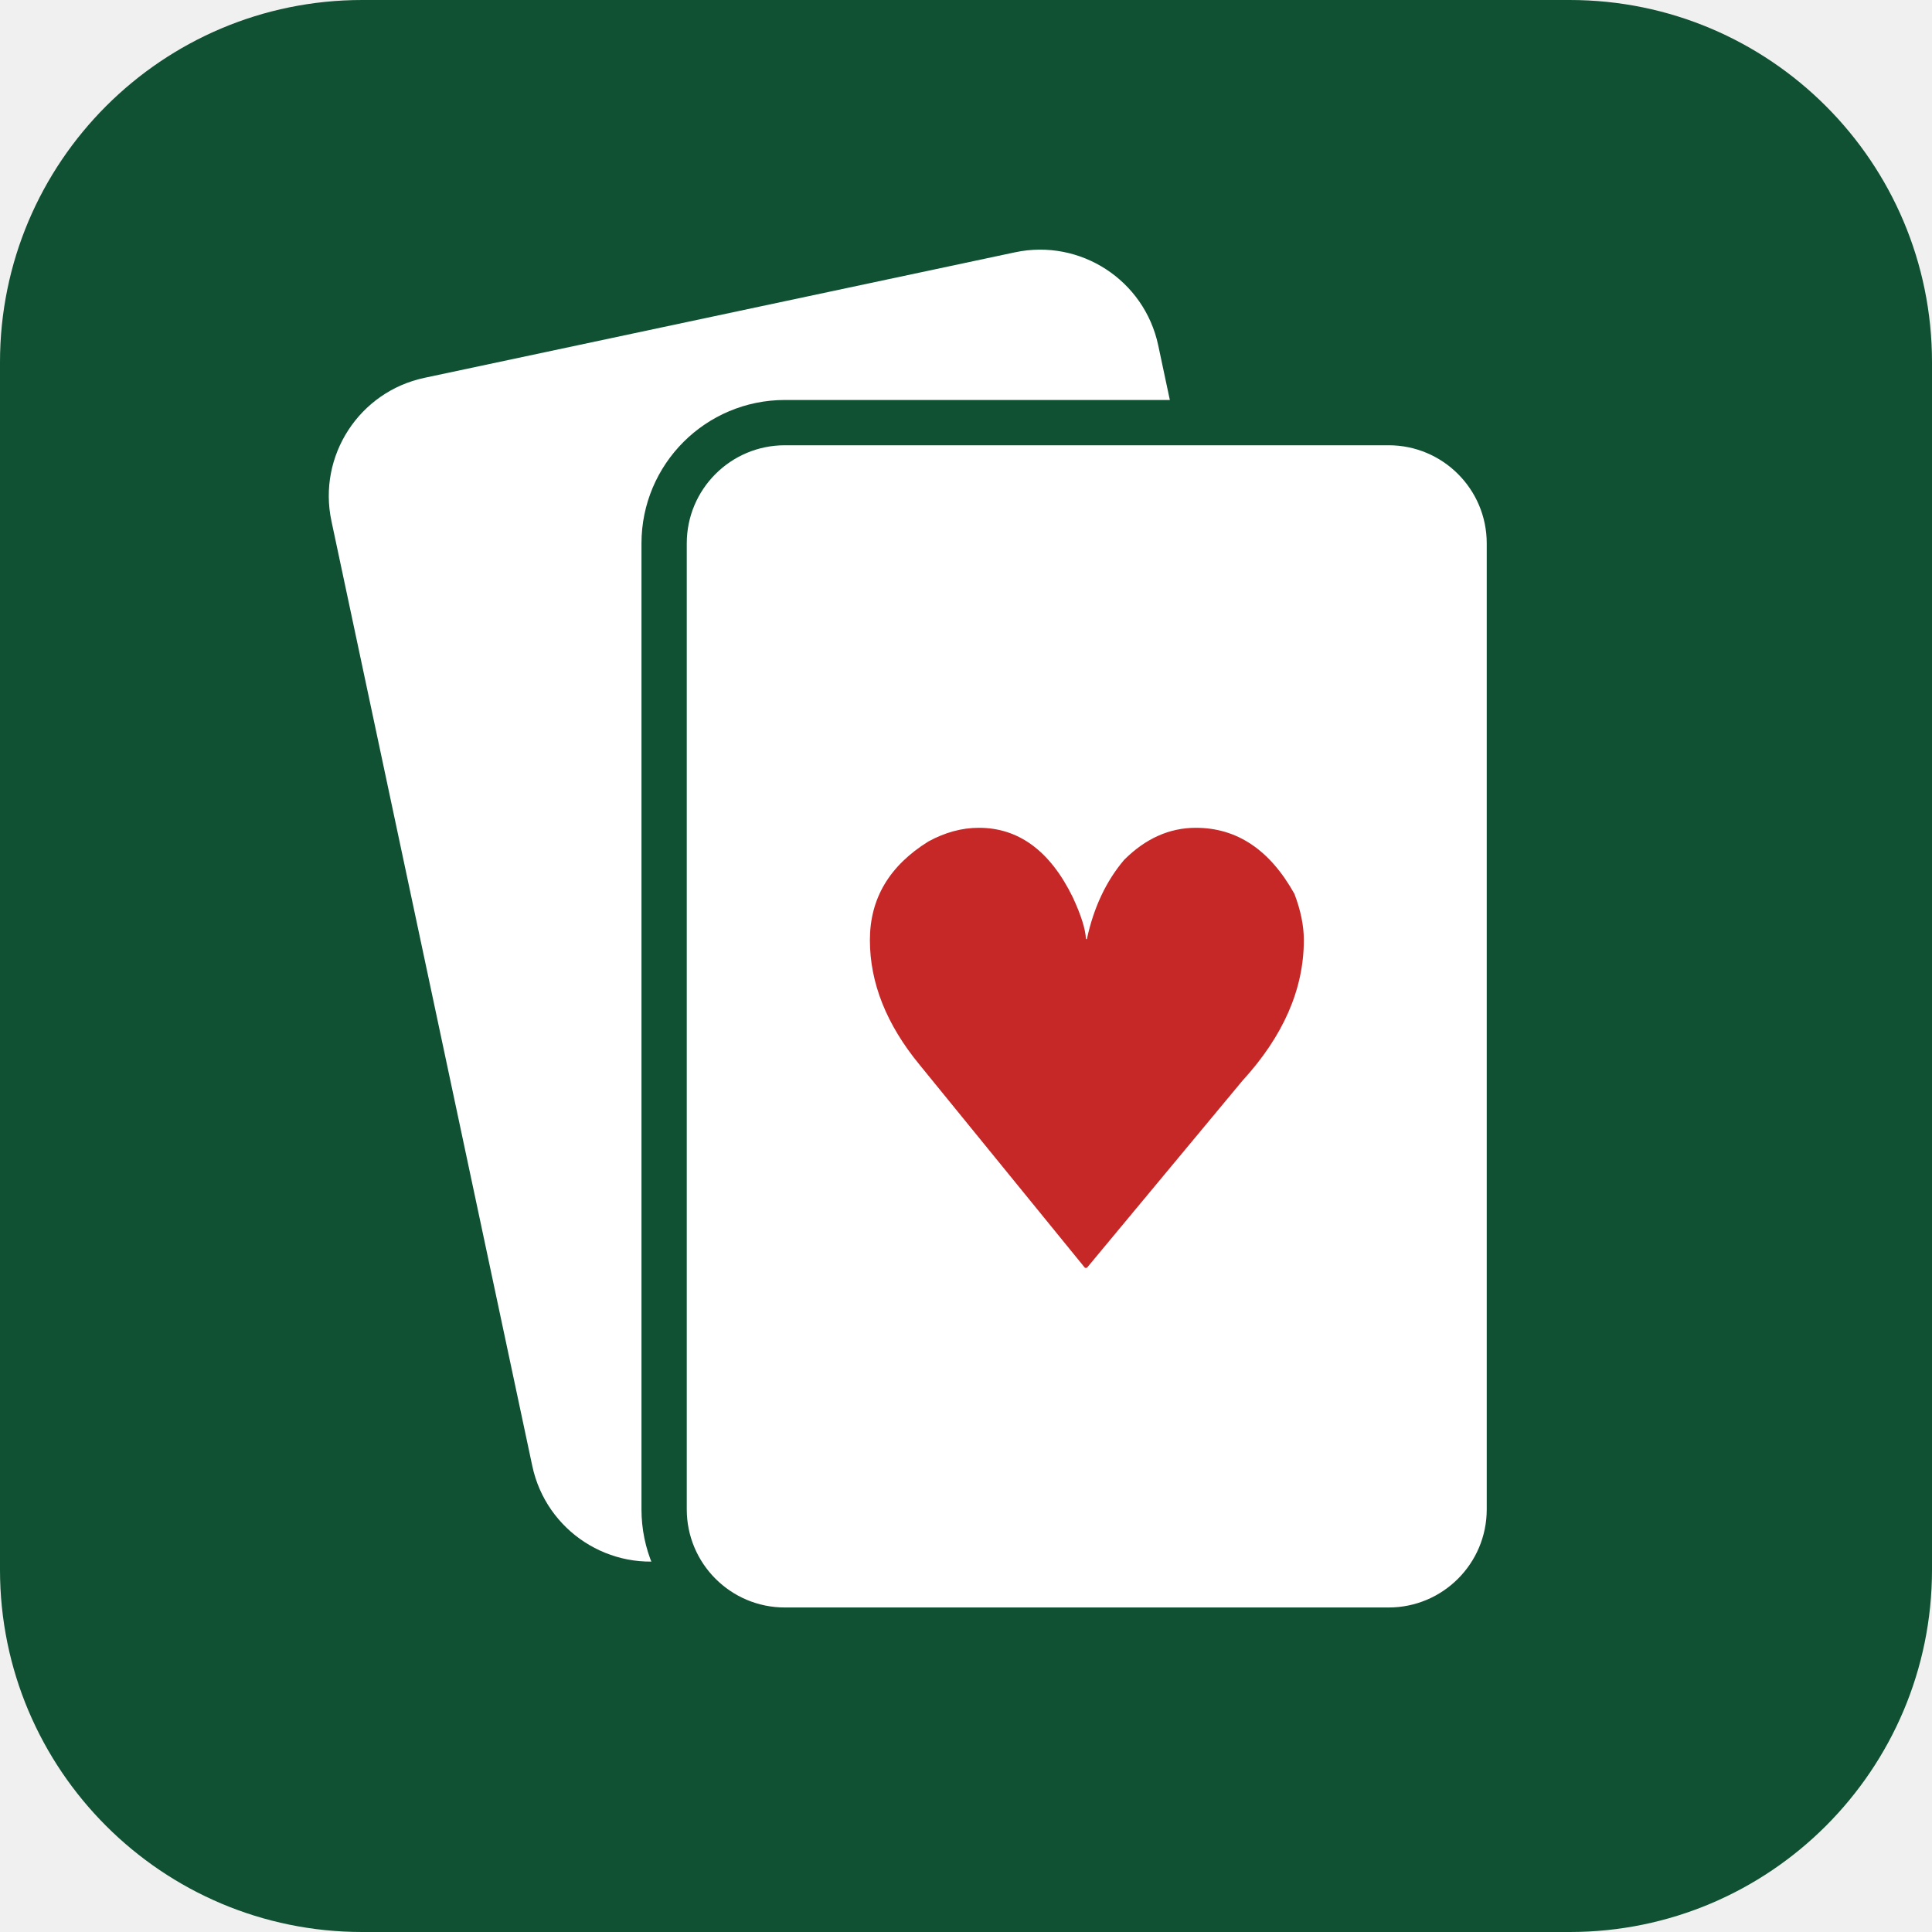
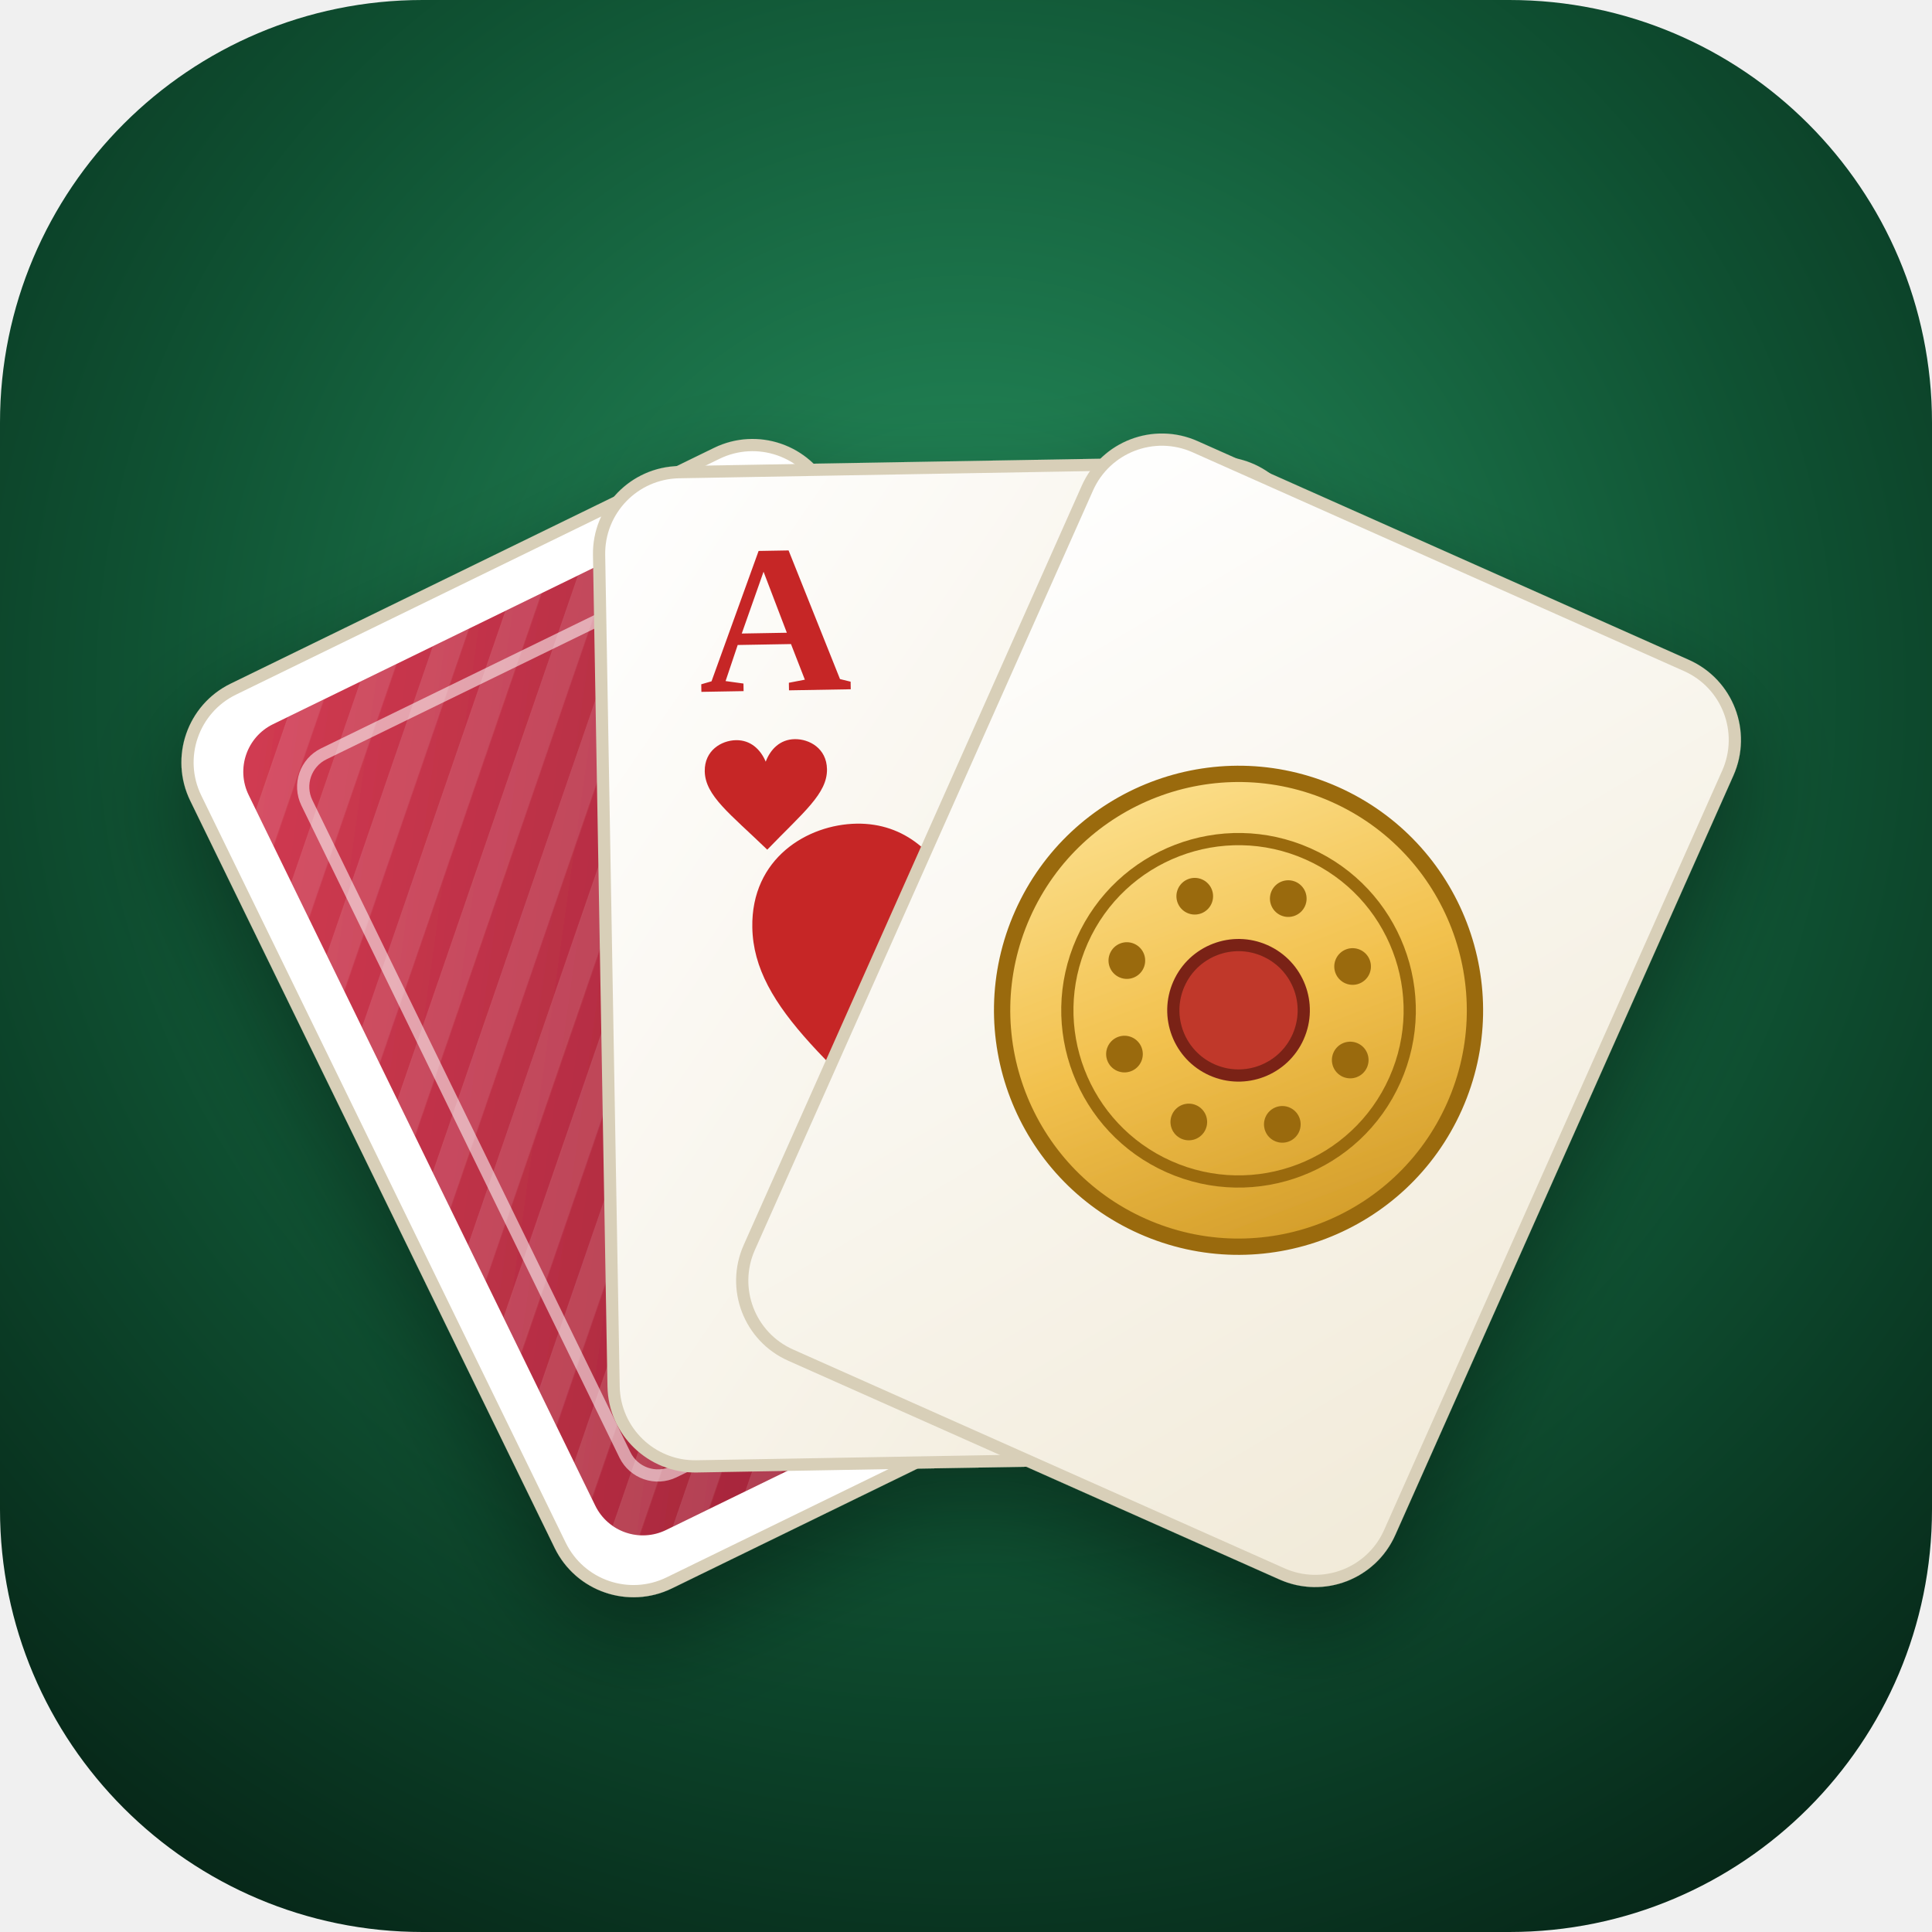
- <svg xmlns="http://www.w3.org/2000/svg" viewBox="0 0 64 64">
-   <rect width="64" height="64" rx="12" fill="#0f5132" />
-   <rect x="14" y="10" width="28" height="40" rx="4" fill="#fff" transform="rotate(-12 28 30)" />
-   <rect x="22" y="14" width="28" height="40" rx="4" fill="#fff" stroke="#0f5132" stroke-width="1.5" />
-   <text x="36" y="42" font-size="20" text-anchor="middle" fill="#c62828" font-family="sans-serif">♥</text>
+ <svg xmlns="http://www.w3.org/2000/svg" viewBox="0 0 512 512" width="512" height="512">
+   <defs>
+     <radialGradient id="felt" cx="50%" cy="36%" r="78%">
+       <stop offset="0" stop-color="#26905e" />
+       <stop offset=".55" stop-color="#0f5132" />
+       <stop offset="1" stop-color="#052014" />
+     </radialGradient>
+     <linearGradient id="paper" x1="0" y1="0" x2="1" y2="1">
+       <stop offset="0" stop-color="#ffffff" />
+       <stop offset="1" stop-color="#f1ead8" />
+     </linearGradient>
+     <linearGradient id="gold" x1="0" y1="0" x2="1" y2="1">
+       <stop offset="0" stop-color="#ffe9a0" />
+       <stop offset=".5" stop-color="#f2c14e" />
+       <stop offset="1" stop-color="#c8901c" />
+     </linearGradient>
+     <linearGradient id="back" x1="0" y1="0" x2="1" y2="1">
+       <stop offset="0" stop-color="#d23b52" />
+       <stop offset="1" stop-color="#8e1b2e" />
+     </linearGradient>
+     <pattern id="weave" width="14" height="14" patternUnits="userSpaceOnUse" patternTransform="rotate(45)">
+       <rect width="7" height="14" fill="rgba(255,255,255,.12)" />
+     </pattern>
+     <filter id="sh" x="-30%" y="-30%" width="160%" height="160%">
+       <feDropShadow dx="0" dy="10" stdDeviation="12" flood-color="#000" flood-opacity=".38" />
+     </filter>
+   </defs>
+   <rect width="512" height="512" rx="112" fill="url(#felt)" />
+   <g transform="translate(256 396) scale(1.08)" filter="url(#sh)">
+     <g transform="translate(-10 0) rotate(-26)">
+       <rect x="-86" y="-252" width="172" height="244" rx="20" fill="#fff" stroke="#d8cfb8" stroke-width="3" />
+       <rect x="-74" y="-240" width="148" height="220" rx="13" fill="url(#back)" />
+       <rect x="-74" y="-240" width="148" height="220" rx="13" fill="url(#weave)" />
+       <rect x="-62" y="-228" width="124" height="196" rx="9" fill="none" stroke="rgba(255,255,255,.55)" stroke-width="3" />
+     </g>
+     <g transform="rotate(-1)">
+       <rect x="-86" y="-252" width="172" height="244" rx="20" fill="url(#paper)" stroke="#d8cfb8" stroke-width="3" />
+       <text x="-62" y="-198" font-family="Georgia, 'Times New Roman', serif" font-weight="700" font-size="52" fill="#c62828">A</text>
+       <path transform="translate(-61 -186) scale(.3)" d="M50 90 C 20 60, 0 45, 0 25 C 0 8, 14 0, 26 0 C 38 0, 46 8, 50 18 C 54 8, 62 0, 74 0 C 86 0, 100 8, 100 25 C 100 45, 80 60, 50 90 Z" fill="#c62828" />
+       <path transform="translate(-50 -165) scale(1)" d="M50 90 C 20 60, 0 45, 0 25 C 0 8, 14 0, 26 0 C 38 0, 46 8, 50 18 C 54 8, 62 0, 74 0 C 86 0, 100 8, 100 25 C 100 45, 80 60, 50 90 Z" fill="#c62828" />
+     </g>
+     <g transform="translate(14 0) rotate(24)">
+       <rect x="-86" y="-252" width="172" height="244" rx="20" fill="url(#paper)" stroke="#d8cfb8" stroke-width="3" />
+       <circle cx="0" cy="-130" r="58" fill="url(#gold)" stroke="#9a6b10" stroke-width="4" />
+       <circle cx="0" cy="-130" r="42" fill="none" stroke="#9a6b10" stroke-width="3" />
+       <circle cx="0" cy="-130" r="16" fill="#c0392b" stroke="#7a2418" stroke-width="3" />
+       <circle cx="30.0" cy="-130.0" r="4.5" fill="#9a6b10" />
+       <circle cx="21.2" cy="-108.8" r="4.5" fill="#9a6b10" />
+       <circle cx="0.0" cy="-100.0" r="4.5" fill="#9a6b10" />
+       <circle cx="-21.2" cy="-108.8" r="4.5" fill="#9a6b10" />
+       <circle cx="-30.0" cy="-130.0" r="4.5" fill="#9a6b10" />
+       <circle cx="-21.2" cy="-151.2" r="4.5" fill="#9a6b10" />
+       <circle cx="-0.0" cy="-160.0" r="4.5" fill="#9a6b10" />
+       <circle cx="21.2" cy="-151.2" r="4.5" fill="#9a6b10" />
+     </g>
+   </g>
</svg>
